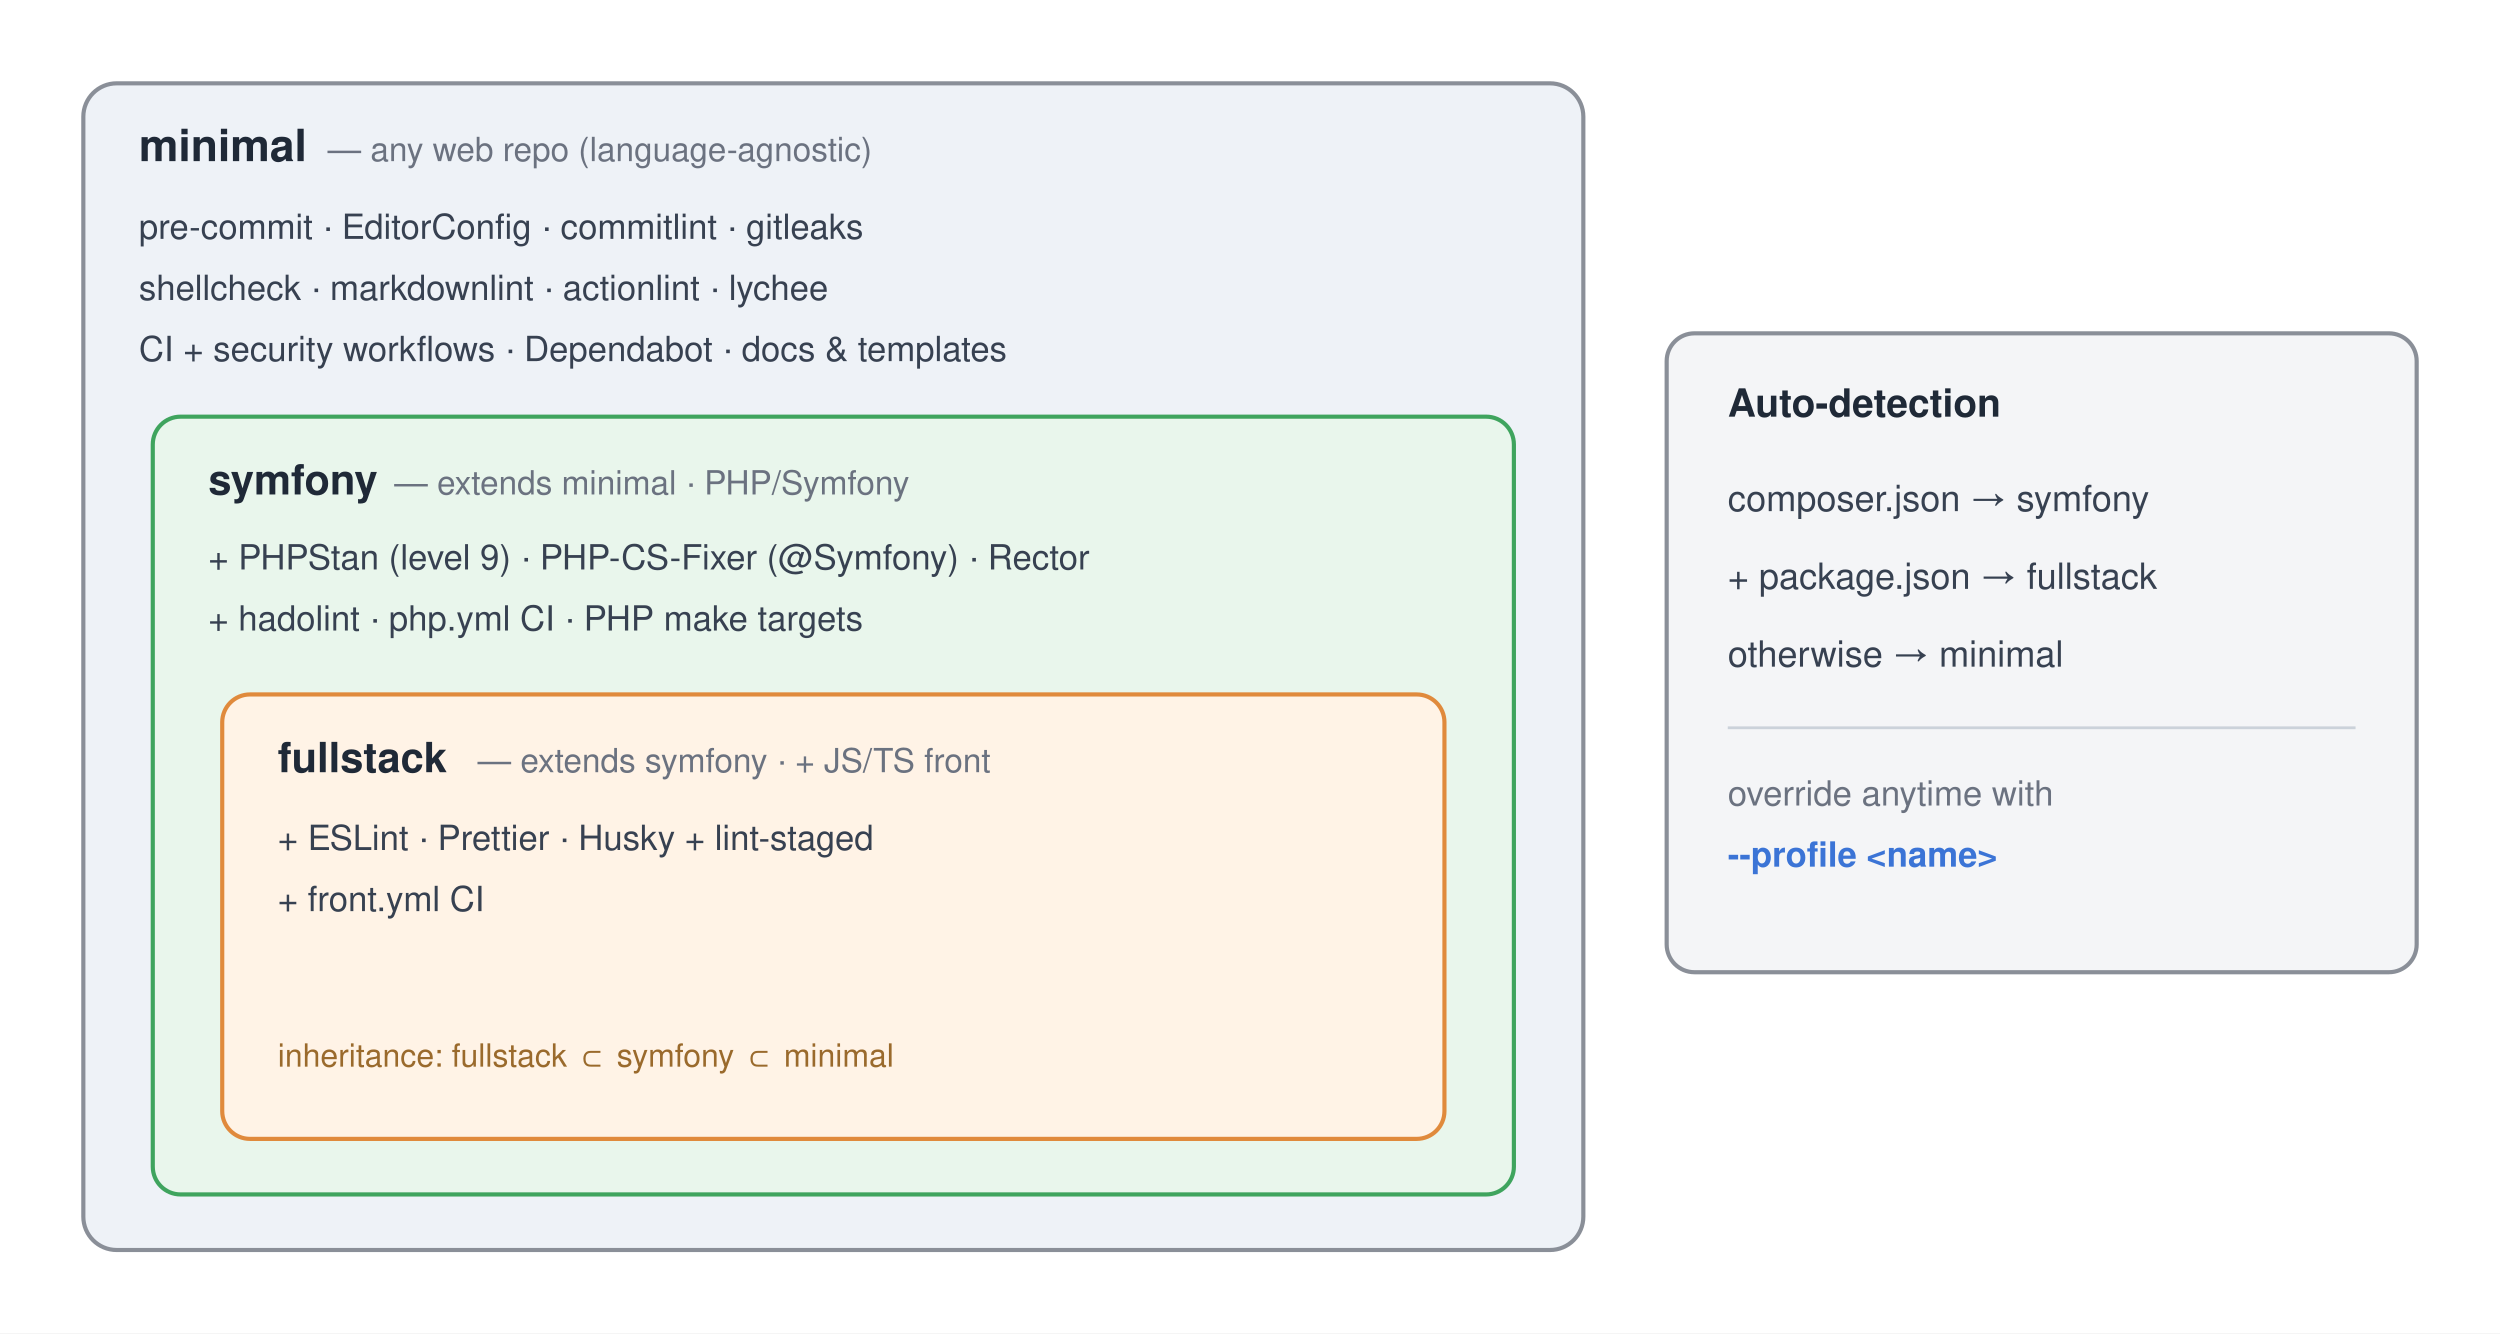
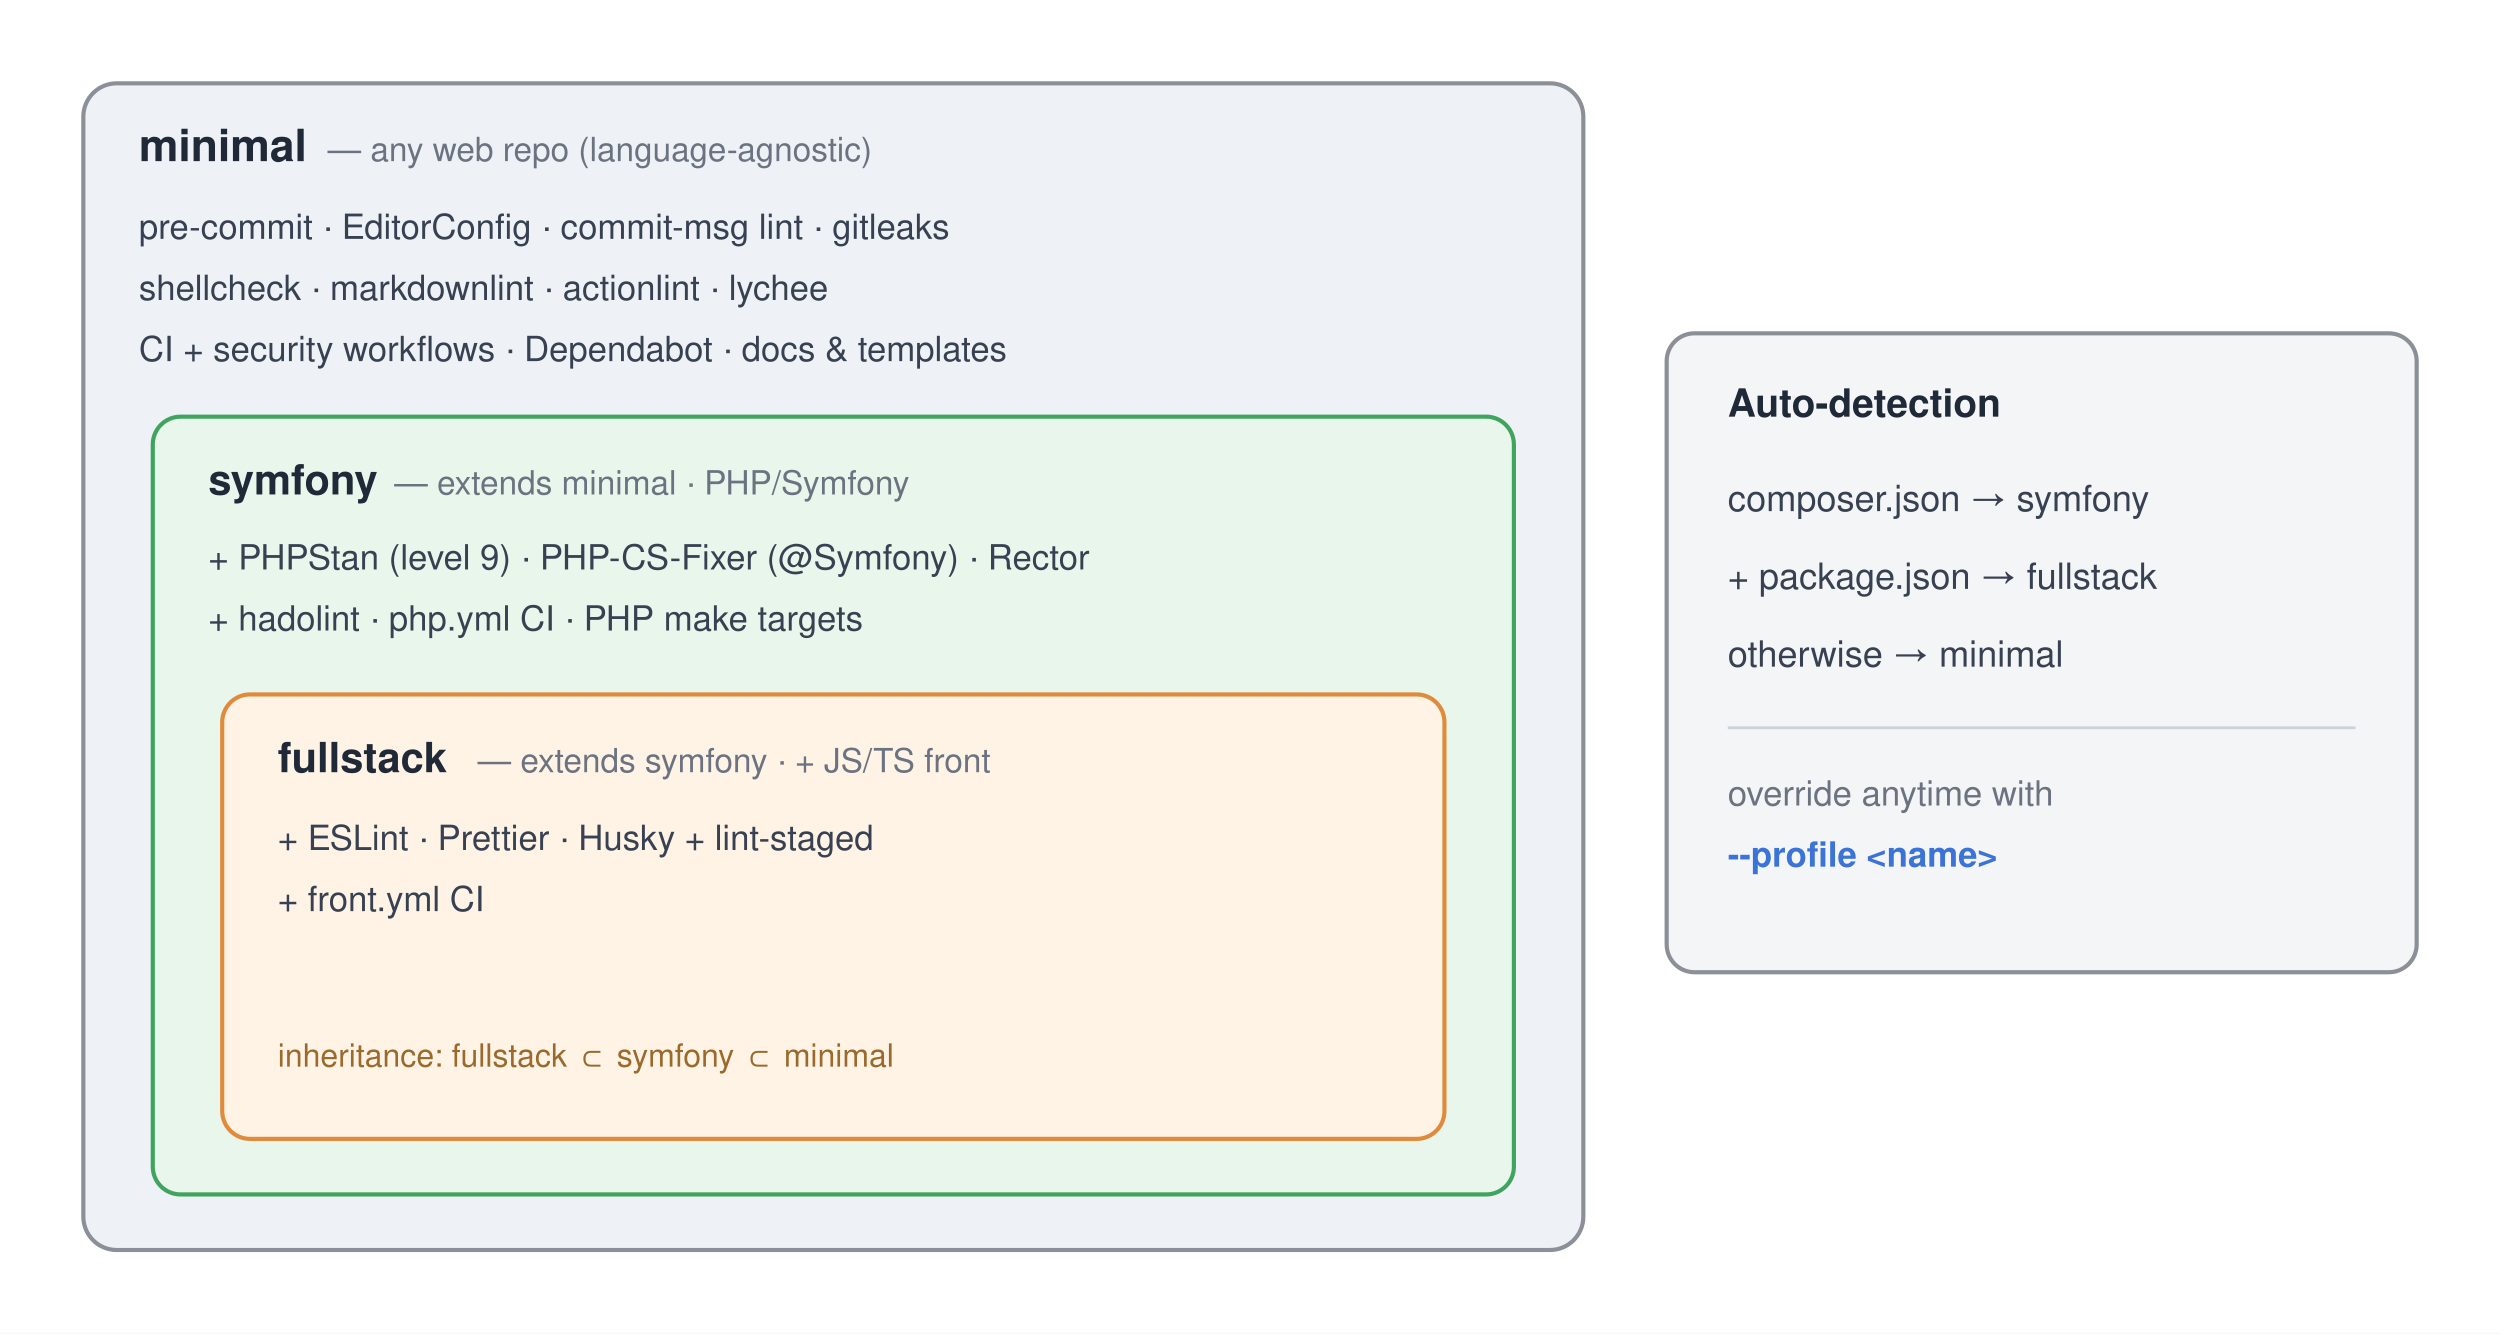
<svg xmlns="http://www.w3.org/2000/svg" viewBox="0 0 900 480" font-family="-apple-system, Segoe UI, Helvetica, Arial, sans-serif" role="img" aria-labelledby="title desc">
  <rect width="900" height="480" fill="#ffffff" />
  <rect x="30" y="30" width="540" height="420" rx="12" fill="#eef2f7" stroke="#8a8f98" stroke-width="1.5" />
  <text x="50" y="58" font-size="16" font-weight="700" fill="#1f2937">minimal</text>
  <text x="118" y="58" font-size="12" fill="#6b7280">— any web repo (language-agnostic)</text>
-   <text x="50" y="86" font-size="12.5" fill="#374151">pre-commit · EditorConfig · commitlint · gitleaks</text>
+   <text x="50" y="86" font-size="12.5" fill="#374151">pre-commit · EditorConfig · commit-msg lint · gitleaks</text>
  <text x="50" y="108" font-size="12.5" fill="#374151">shellcheck · markdownlint · actionlint · lychee</text>
  <text x="50" y="130" font-size="12.5" fill="#374151">CI + security workflows · Dependabot · docs &amp; templates</text>
  <rect x="55" y="150" width="490" height="280" rx="10" fill="#e9f6ec" stroke="#3fa45e" stroke-width="1.5" />
  <text x="75" y="178" font-size="15" font-weight="700" fill="#1f2937">symfony</text>
  <text x="142" y="178" font-size="12" fill="#6b7280">— extends minimal · PHP/Symfony</text>
  <text x="75" y="205" font-size="12.5" fill="#374151">+ PHPStan (level 9) · PHP-CS-Fixer (@Symfony) · Rector</text>
  <text x="75" y="227" font-size="12.5" fill="#374151">+ hadolint · php.yml CI · PHP make targets</text>
  <rect x="80" y="250" width="440" height="160" rx="10" fill="#fff3e6" stroke="#e08a3c" stroke-width="1.5" />
  <text x="100" y="278" font-size="15" font-weight="700" fill="#1f2937">fullstack</text>
  <text x="172" y="278" font-size="12" fill="#6b7280">— extends symfony · + JS/TS front</text>
  <text x="100" y="306" font-size="12.5" fill="#374151">+ ESLint · Prettier · Husky + lint-staged</text>
  <text x="100" y="328" font-size="12.5" fill="#374151">+ front.yml CI</text>
  <text x="100" y="384" font-size="11.5" fill="#9a6a2c">inheritance: fullstack ⊂ symfony ⊂ minimal</text>
  <rect x="600" y="120" width="270" height="230" rx="10" fill="#f4f5f7" stroke="#8a8f98" stroke-width="1.5" />
  <text x="622" y="150" font-size="14" font-weight="700" fill="#1f2937">Auto-detection</text>
  <text x="622" y="184" font-size="13" fill="#374151">composer.json → symfony</text>
  <text x="622" y="212" font-size="13" fill="#374151">+ package.json → fullstack</text>
  <text x="622" y="240" font-size="13" fill="#374151">otherwise → minimal</text>
  <line x1="622" y1="262" x2="848" y2="262" stroke="#cbd2da" stroke-width="1" />
  <text x="622" y="290" font-size="12.5" fill="#6b7280">override anytime with</text>
  <text x="622" y="312" font-size="12.5" font-weight="600" fill="#3b74d6">--profile &lt;name&gt;</text>
</svg>
